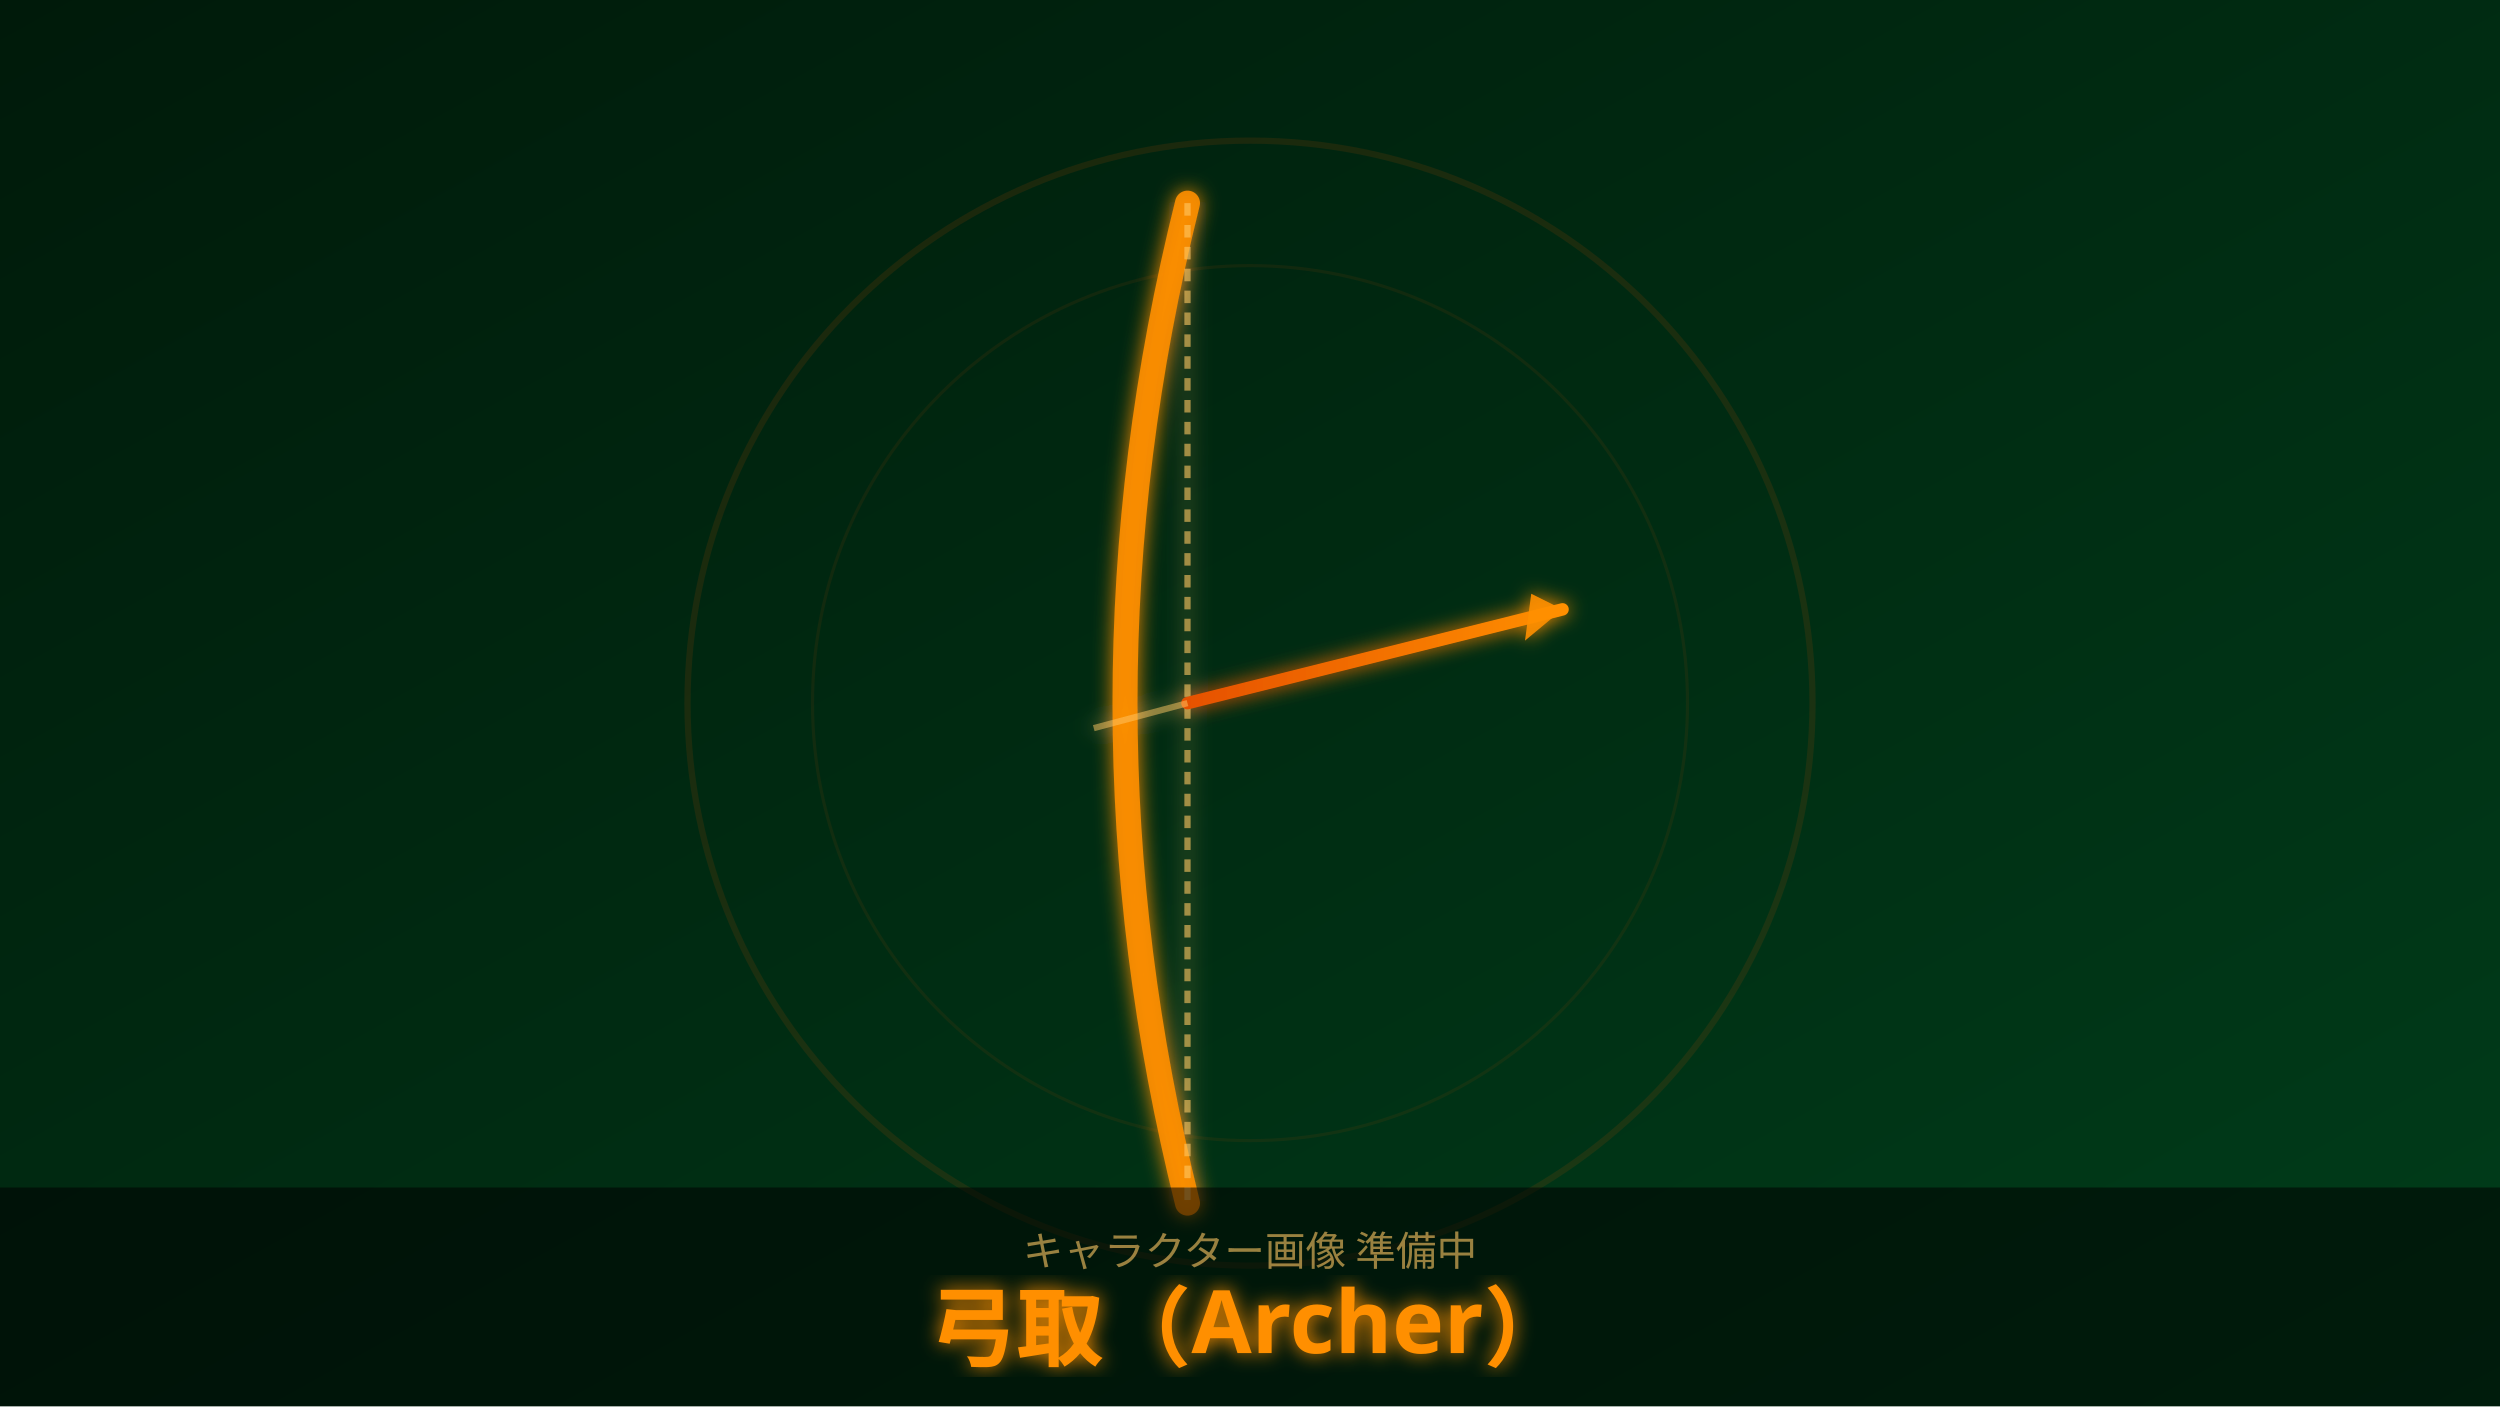
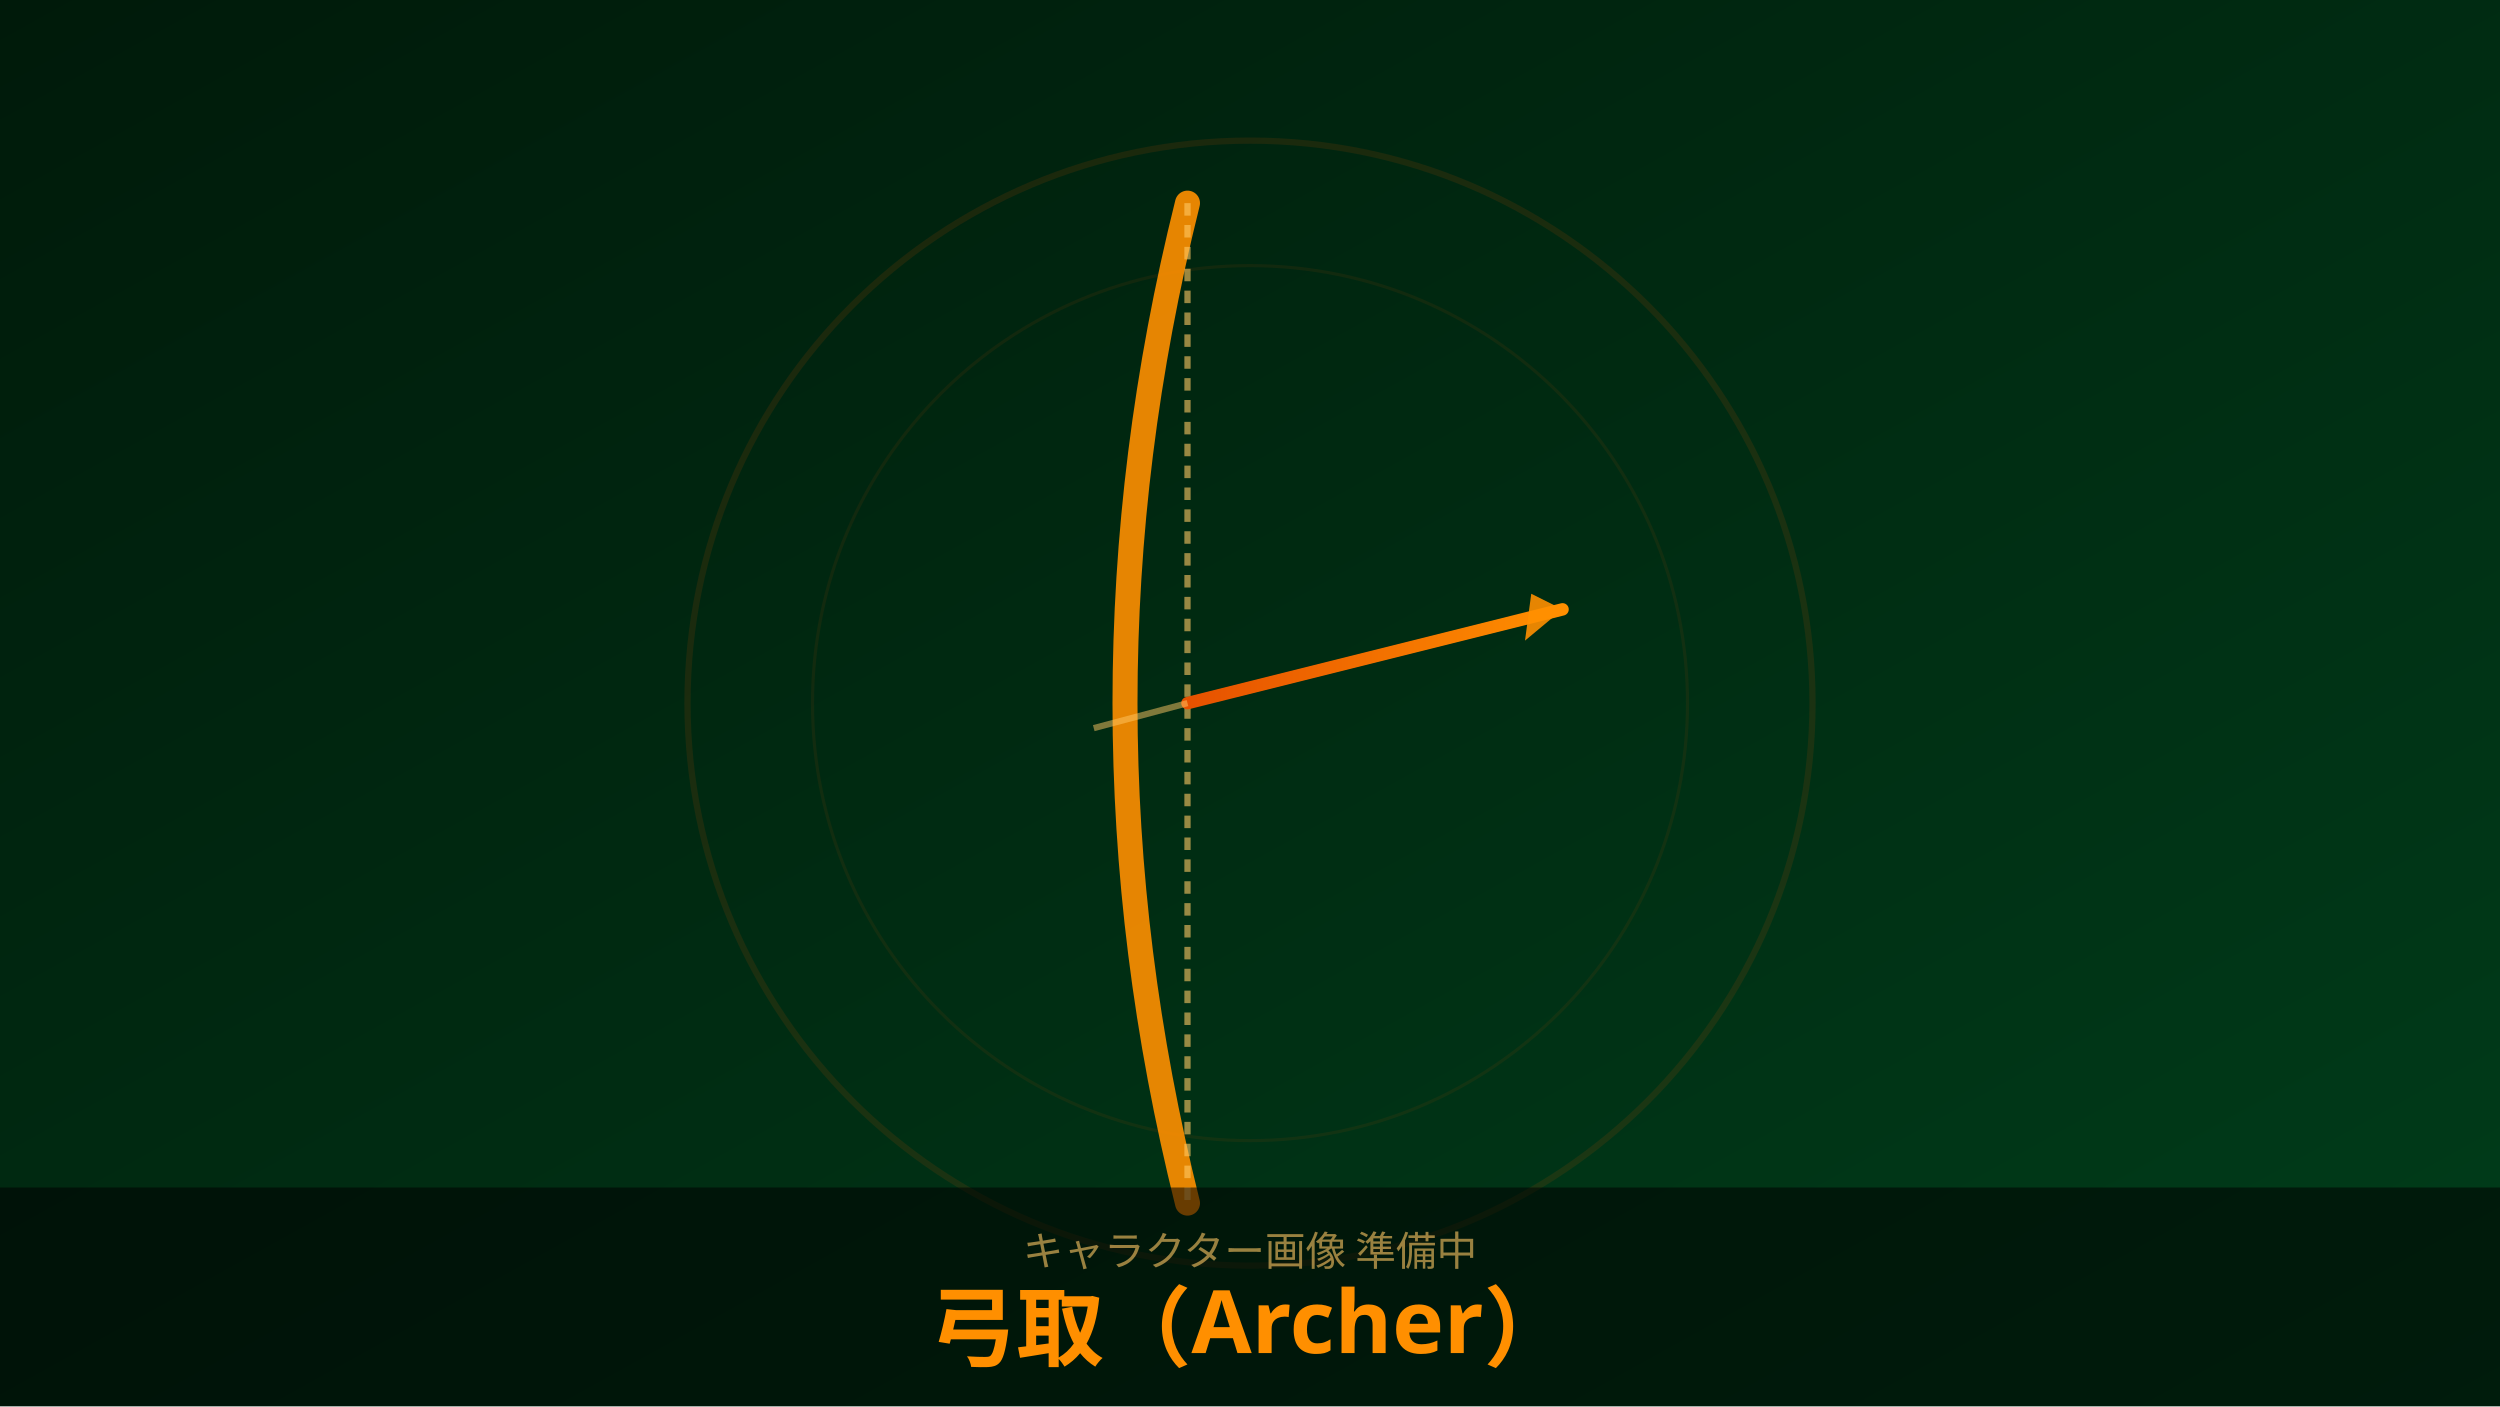
<svg xmlns="http://www.w3.org/2000/svg" viewBox="0 0 800 450" width="800" height="450">
  <defs>
    <linearGradient id="bg" x1="0%" y1="0%" x2="100%" y2="100%">
      <stop offset="0%" style="stop-color:#001a0a;stop-opacity:1" />
      <stop offset="100%" style="stop-color:#003d1a;stop-opacity:1" />
    </linearGradient>
    <linearGradient id="acc" x1="0%" y1="0%" x2="100%" y2="0%">
      <stop offset="0%" style="stop-color:#e65100;stop-opacity:1" />
      <stop offset="100%" style="stop-color:#ff8f00;stop-opacity:1" />
    </linearGradient>
-     <filter id="glow">
-       <feGaussianBlur stdDeviation="3" result="coloredBlur" />
-       <feMerge>
-         <feMergeNode in="coloredBlur" />
-         <feMergeNode in="SourceGraphic" />
-       </feMerge>
-     </filter>
  </defs>
  <rect width="800" height="450" fill="url(#bg)" />
  <circle cx="400" cy="225" r="180" fill="none" stroke="rgba(230,81,0,0.12)" stroke-width="2" />
  <circle cx="400" cy="225" r="140" fill="none" stroke="rgba(230,81,0,0.08)" stroke-width="1" />
-   <g transform="translate(400,225)" filter="url(#glow)">
+   <g transform="translate(400,225)">
    <path d="M -20,-160 Q -60,0 -20,160" fill="none" stroke="#ff8f00" stroke-width="8" stroke-linecap="round" opacity="0.9" />
    <line x1="-20" y1="-160" x2="-20" y2="160" stroke="rgba(255,200,100,0.6)" stroke-width="2" stroke-dasharray="4,3" />
    <line x1="-20" y1="0" x2="100" y2="-30" stroke="url(#acc)" stroke-width="4" stroke-linecap="round" />
    <polygon points="100,-30 88,-20 90,-35" fill="#ff8f00" opacity="0.9" />
    <line x1="-20" y1="0" x2="-50" y2="8" stroke="rgba(255,200,100,0.5)" stroke-width="2" />
  </g>
  <rect x="0" y="380" width="800" height="70" fill="rgba(0,0,0,0.55)" />
  <text x="400" y="405" font-family="'Noto Sans JP', sans-serif" font-size="13" fill="rgba(255,200,100,0.6)" text-anchor="middle">キャラクター画像 準備中</text>
-   <text x="400" y="435" font-family="'Noto Sans JP', sans-serif" font-size="28" font-weight="bold" fill="#ff8f00" text-anchor="middle" filter="url(#glow)">弓取（Archer）</text>
+   <text x="400" y="435" font-family="'Noto Sans JP', sans-serif" font-size="28" font-weight="bold" fill="#ff8f00" text-anchor="middle">弓取（Archer）</text>
</svg>
